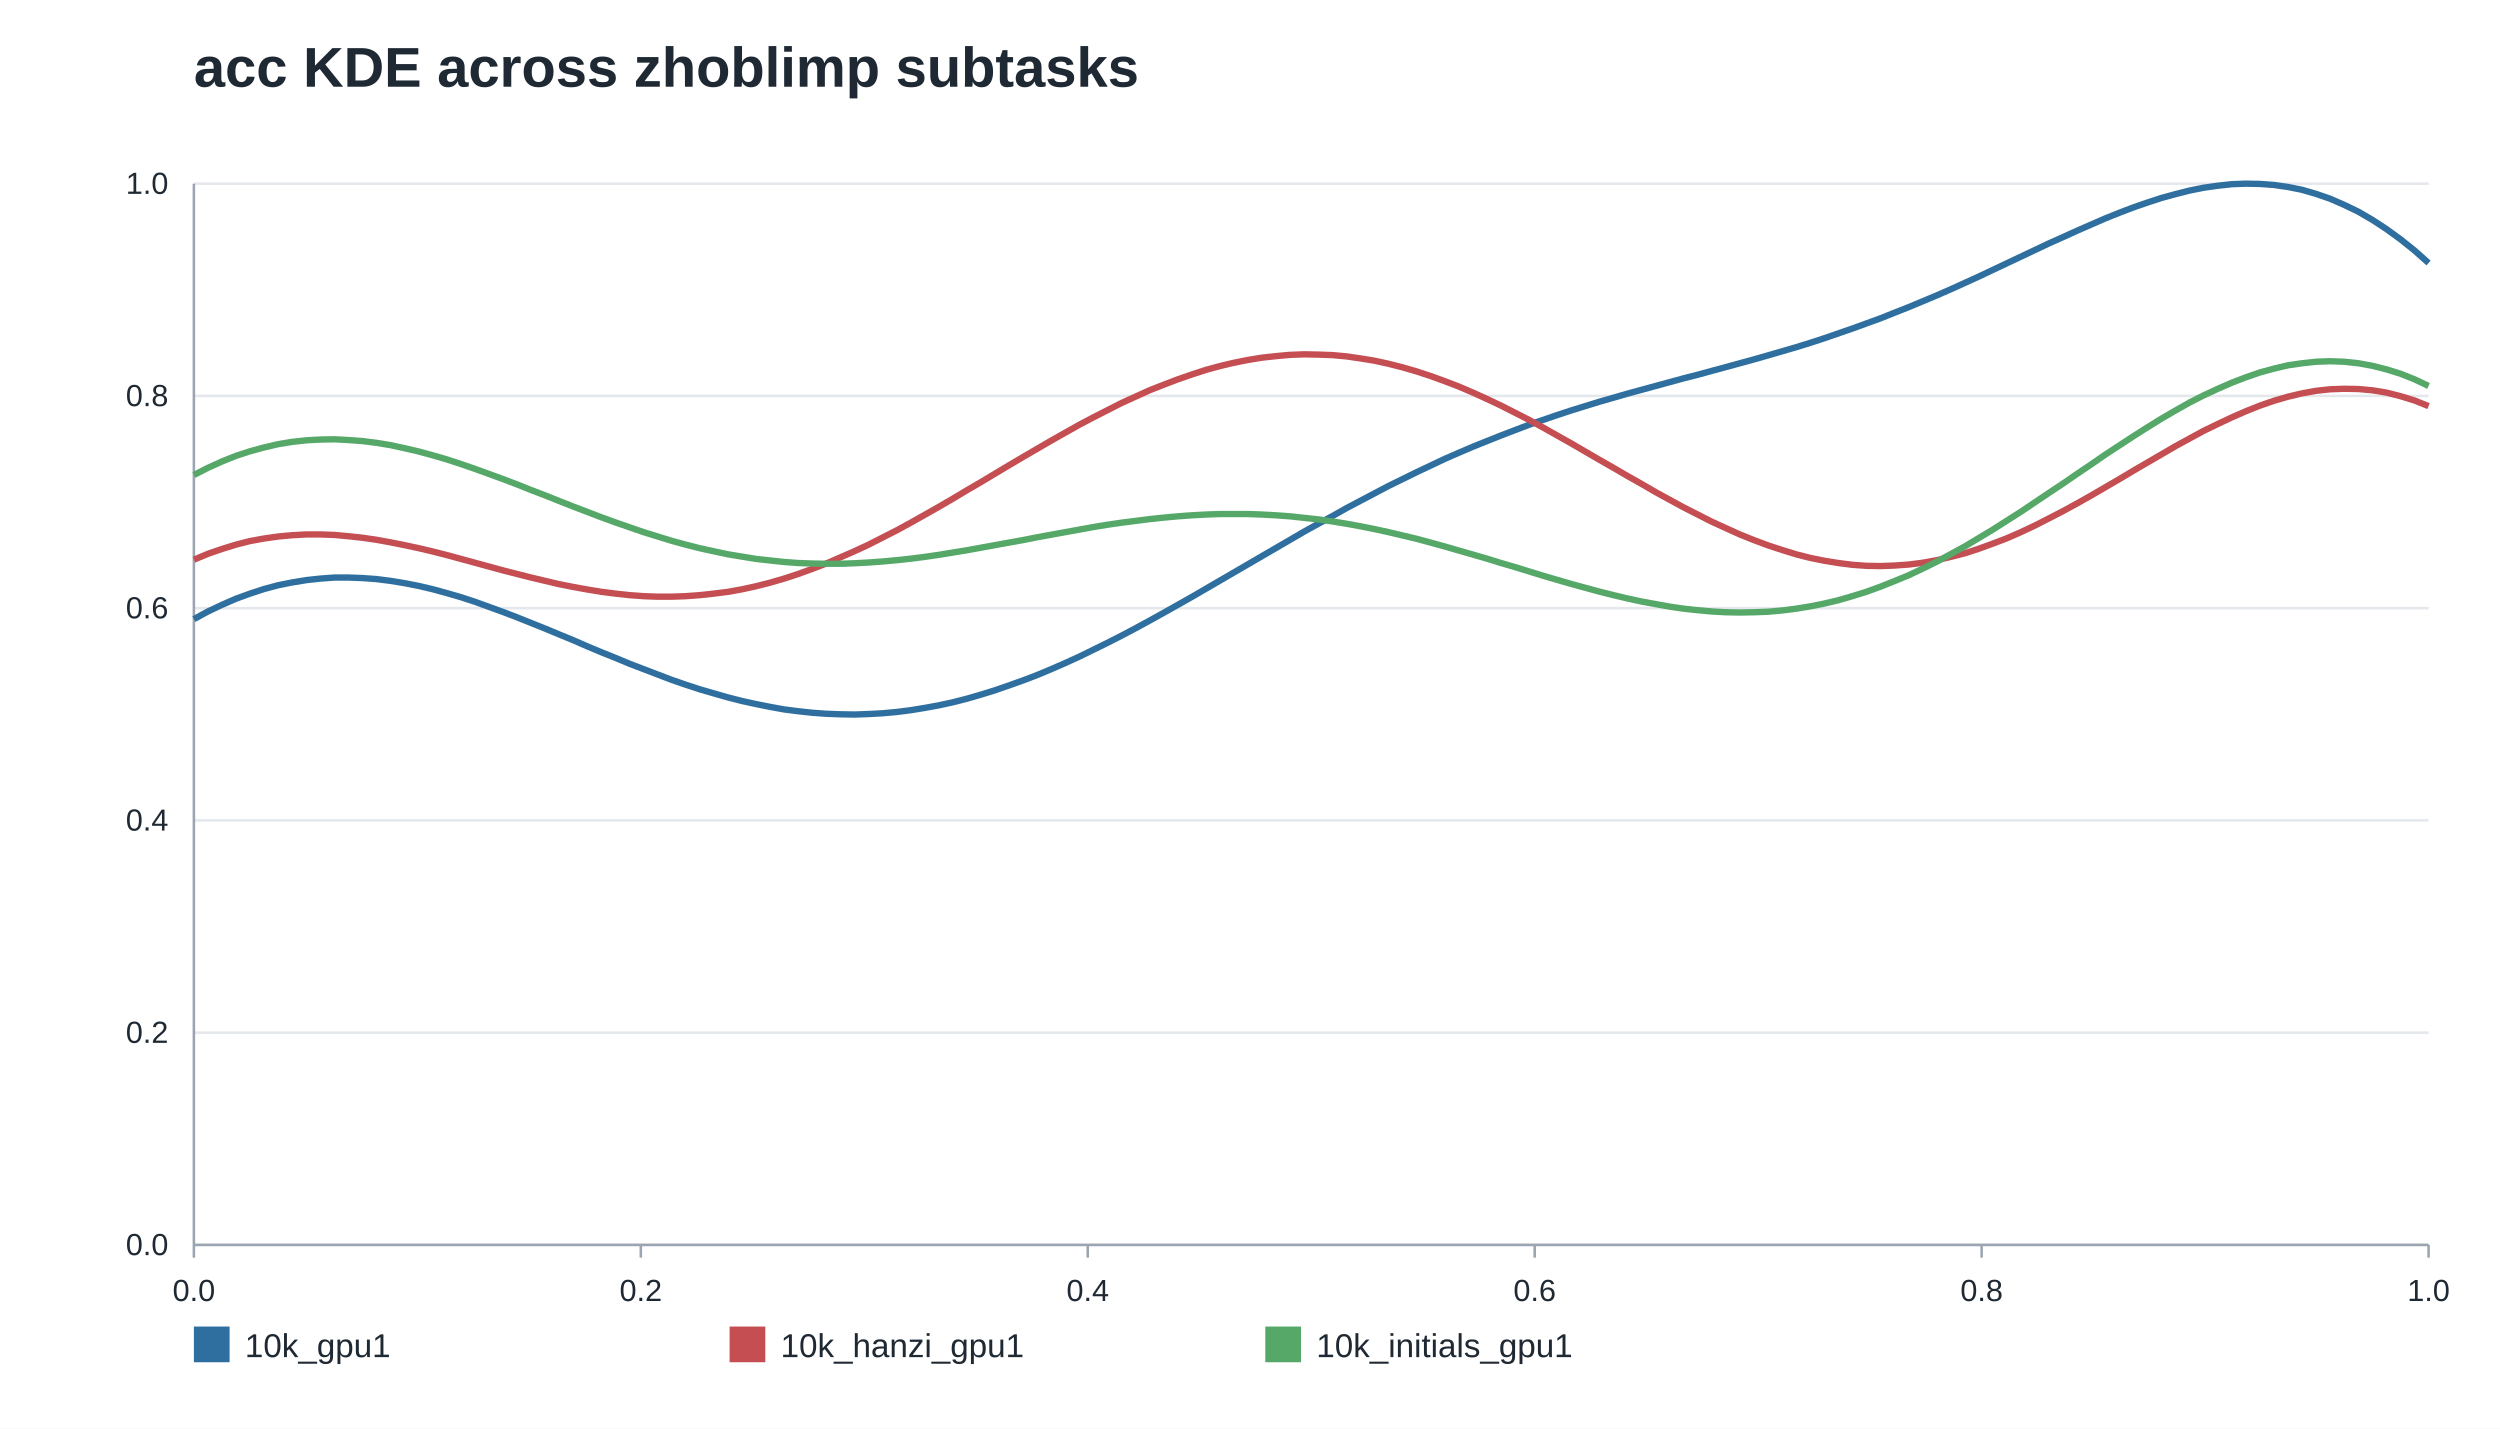
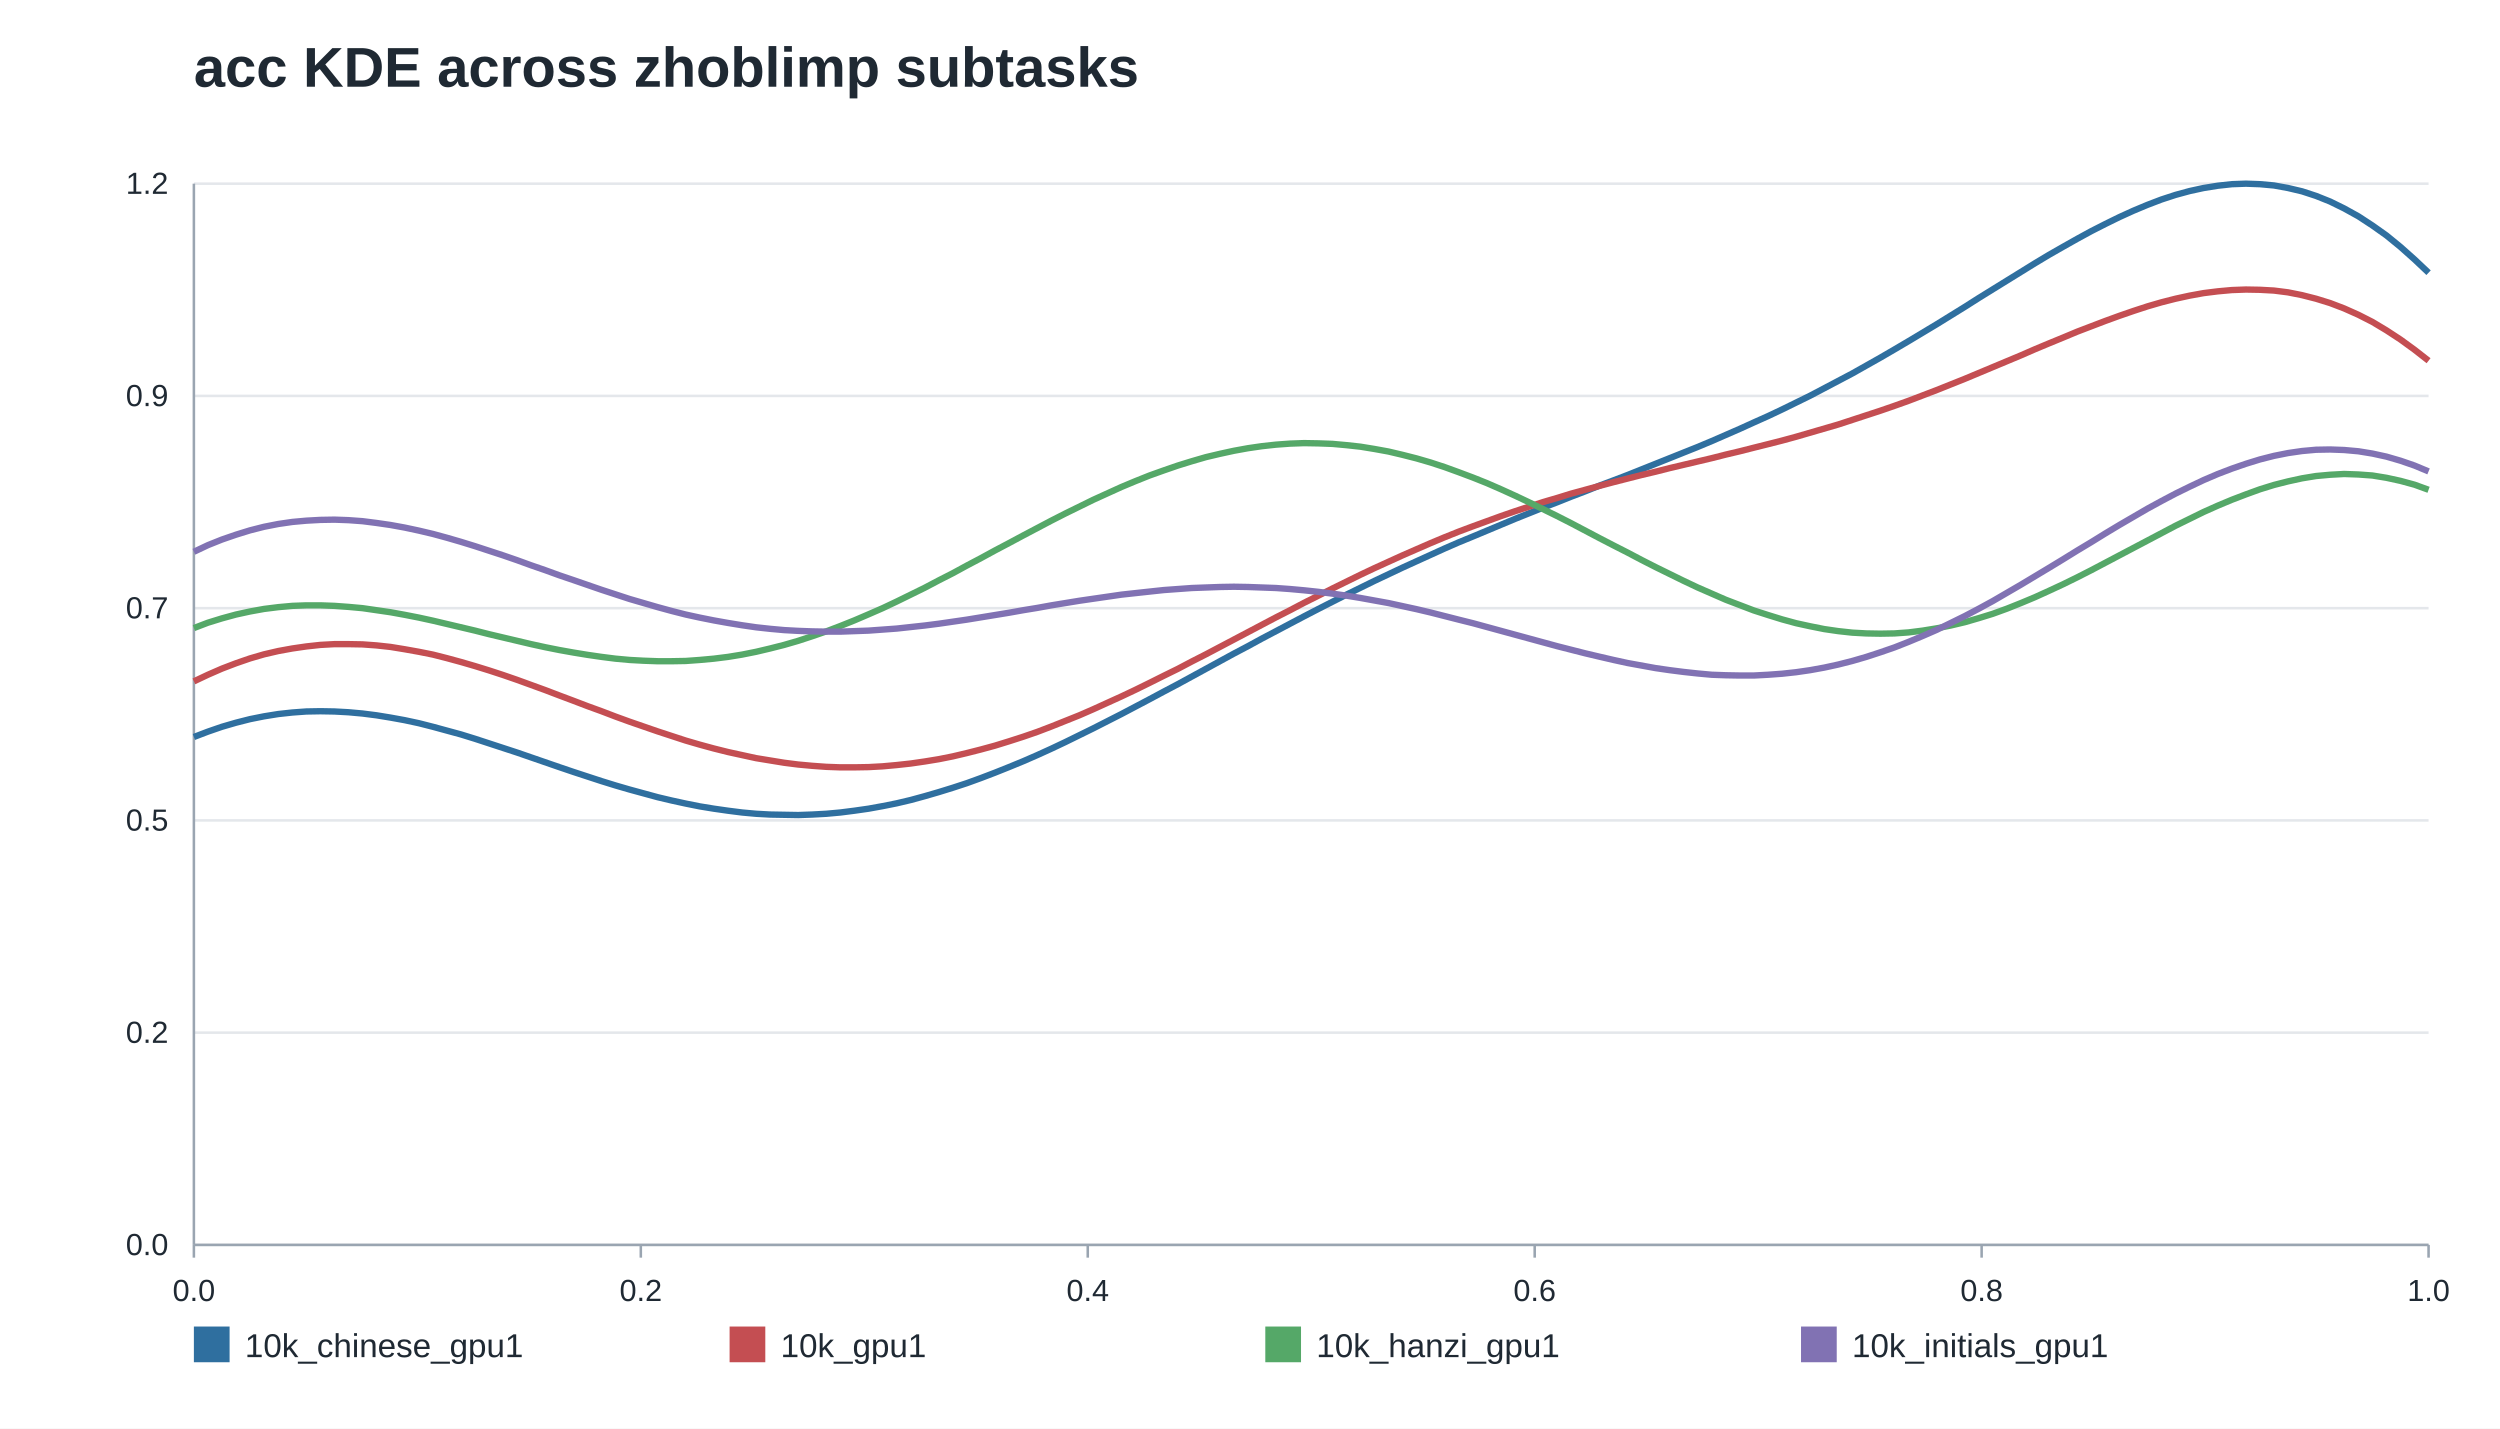
<svg xmlns="http://www.w3.org/2000/svg" width="980" height="560" viewBox="0 0 980 560">
  <style>text{font-family:Arial,sans-serif;fill:#1f2933}.axis{stroke:#9aa5b1;stroke-width:1}.grid{stroke:#e4e7eb;stroke-width:1}.label{font-size:12px}.title{font-size:22px;font-weight:700}.legend{font-size:13px}</style>
  <rect width="980" height="560" fill="#ffffff" />
  <text x="76" y="34" class="title">acc KDE across zhoblimp subtasks</text>
  <line x1="76" y1="488.0" x2="952" y2="488.0" class="grid" />
  <text x="66" y="492.0" text-anchor="end" class="label">0.0</text>
  <line x1="76" y1="404.8" x2="952" y2="404.8" class="grid" />
  <text x="66" y="408.8" text-anchor="end" class="label">0.2</text>
  <line x1="76" y1="321.6" x2="952" y2="321.6" class="grid" />
-   <text x="66" y="325.6" text-anchor="end" class="label">0.4</text>
+   <text x="66" y="325.6" text-anchor="end" class="label">0.5</text>
  <line x1="76" y1="238.4" x2="952" y2="238.4" class="grid" />
-   <text x="66" y="242.4" text-anchor="end" class="label">0.6</text>
+   <text x="66" y="242.4" text-anchor="end" class="label">0.7</text>
  <line x1="76" y1="155.2" x2="952" y2="155.2" class="grid" />
-   <text x="66" y="159.2" text-anchor="end" class="label">0.8</text>
+   <text x="66" y="159.2" text-anchor="end" class="label">0.9</text>
  <line x1="76" y1="72.0" x2="952" y2="72.0" class="grid" />
-   <text x="66" y="76.0" text-anchor="end" class="label">1.0</text>
+   <text x="66" y="76.0" text-anchor="end" class="label">1.2</text>
  <line x1="76" y1="72" x2="76" y2="488" class="axis" />
  <line x1="76" y1="488" x2="952" y2="488" class="axis" />
-   <polyline points="76.0,242.7 81.5,239.7 87.0,237.1 92.5,234.7 98.0,232.7 103.5,230.9 109.1,229.4 114.6,228.3 120.1,227.4 125.6,226.8 131.1,226.4 136.6,226.4 142.1,226.6 147.6,227.0 153.1,227.7 158.6,228.6 164.2,229.7 169.7,231.0 175.2,232.5 180.7,234.1 186.2,235.9 191.7,237.9 197.2,239.9 202.7,242.0 208.2,244.2 213.7,246.4 219.2,248.7 224.8,251.0 230.3,253.4 235.8,255.7 241.3,257.9 246.8,260.2 252.3,262.3 257.8,264.4 263.3,266.5 268.8,268.4 274.3,270.2 279.8,271.8 285.4,273.4 290.9,274.8 296.4,276.0 301.9,277.1 307.4,278.1 312.9,278.8 318.4,279.4 323.9,279.8 329.4,280.0 334.9,280.1 340.5,279.9 346.0,279.6 351.5,279.1 357.0,278.4 362.5,277.5 368.0,276.5 373.5,275.3 379.0,273.9 384.5,272.3 390.0,270.6 395.5,268.7 401.1,266.7 406.6,264.6 412.1,262.3 417.6,259.9 423.1,257.4 428.6,254.7 434.1,252.0 439.6,249.2 445.1,246.3 450.6,243.3 456.2,240.2 461.7,237.1 467.2,234.0 472.7,230.8 478.2,227.6 483.7,224.4 489.2,221.2 494.7,218.0 500.2,214.8 505.7,211.6 511.2,208.4 516.8,205.3 522.3,202.3 527.8,199.2 533.3,196.3 538.8,193.4 544.3,190.5 549.8,187.8 555.3,185.1 560.8,182.5 566.3,179.9 571.8,177.5 577.4,175.1 582.9,172.9 588.4,170.7 593.9,168.6 599.4,166.5 604.9,164.6 610.4,162.7 615.9,160.9 621.4,159.2 626.9,157.5 632.5,155.9 638.0,154.3 643.5,152.8 649.0,151.3 654.5,149.8 660.0,148.3 665.5,146.9 671.0,145.4 676.5,143.9 682.0,142.4 687.5,140.9 693.1,139.3 698.6,137.7 704.1,136.1 709.6,134.4 715.1,132.6 720.6,130.7 726.1,128.8 731.6,126.8 737.1,124.8 742.6,122.6 748.2,120.4 753.7,118.1 759.2,115.8 764.7,113.4 770.2,110.9 775.7,108.4 781.2,105.8 786.7,103.2 792.2,100.6 797.7,98.0 803.2,95.4 808.8,92.9 814.3,90.4 819.8,88.0 825.3,85.6 830.8,83.4 836.3,81.3 841.8,79.4 847.3,77.6 852.8,76.1 858.3,74.7 863.8,73.6 869.4,72.8 874.9,72.2 880.4,72.0 885.9,72.1 891.4,72.5 896.9,73.3 902.4,74.4 907.9,76.0 913.4,77.9 918.9,80.3 924.5,83.0 930.0,86.2 935.5,89.8 941.0,93.8 946.5,98.2 952.0,103.1" fill="none" stroke="#2f6f9f" stroke-width="2.5" />
-   <polyline points="76.0,219.4 81.5,217.1 87.0,215.2 92.5,213.5 98.0,212.1 103.5,211.1 109.1,210.3 114.6,209.8 120.1,209.5 125.6,209.5 131.1,209.7 136.6,210.2 142.1,210.8 147.6,211.6 153.1,212.6 158.6,213.7 164.2,214.9 169.7,216.2 175.2,217.6 180.7,219.1 186.2,220.6 191.7,222.1 197.2,223.6 202.7,225.0 208.2,226.4 213.7,227.7 219.2,229.0 224.8,230.1 230.3,231.1 235.8,232.0 241.3,232.7 246.8,233.3 252.3,233.7 257.8,233.9 263.3,233.9 268.8,233.7 274.3,233.3 279.8,232.7 285.4,232.0 290.9,231.0 296.4,229.8 301.9,228.4 307.4,226.8 312.9,225.0 318.4,223.0 323.9,220.9 329.4,218.5 334.9,216.1 340.5,213.5 346.0,210.7 351.5,207.9 357.0,204.9 362.5,201.8 368.0,198.7 373.5,195.5 379.0,192.2 384.5,189.0 390.0,185.7 395.5,182.4 401.1,179.1 406.6,175.9 412.1,172.7 417.6,169.6 423.1,166.5 428.6,163.6 434.1,160.8 439.6,158.0 445.1,155.5 450.6,153.0 456.2,150.8 461.7,148.7 467.2,146.8 472.7,145.0 478.2,143.5 483.7,142.2 489.2,141.1 494.7,140.2 500.2,139.6 505.7,139.1 511.2,138.9 516.8,139.0 522.3,139.2 527.8,139.7 533.3,140.5 538.8,141.4 544.3,142.6 549.8,144.0 555.3,145.6 560.8,147.4 566.3,149.4 571.8,151.5 577.4,153.9 582.9,156.4 588.4,159.0 593.9,161.8 599.4,164.6 604.9,167.6 610.4,170.7 615.9,173.8 621.4,177.0 626.9,180.2 632.5,183.4 638.0,186.6 643.5,189.7 649.0,192.9 654.5,195.9 660.0,198.9 665.5,201.7 671.0,204.5 676.5,207.0 682.0,209.5 687.5,211.7 693.1,213.8 698.6,215.6 704.1,217.3 709.6,218.7 715.1,219.8 720.6,220.7 726.1,221.4 731.6,221.8 737.1,221.9 742.6,221.7 748.2,221.3 753.7,220.6 759.2,219.6 764.7,218.3 770.2,216.9 775.7,215.1 781.2,213.1 786.7,211.0 792.2,208.6 797.7,206.0 803.2,203.2 808.8,200.3 814.3,197.3 819.8,194.2 825.3,191.0 830.8,187.8 836.3,184.5 841.8,181.3 847.3,178.1 852.8,174.9 858.3,171.9 863.8,168.9 869.4,166.2 874.9,163.6 880.4,161.2 885.9,159.0 891.4,157.1 896.9,155.5 902.4,154.2 907.9,153.2 913.4,152.6 918.9,152.4 924.5,152.5 930.0,153.0 935.5,153.9 941.0,155.3 946.5,157.0 952.0,159.2" fill="none" stroke="#c44e52" stroke-width="2.5" />
-   <polyline points="76.0,186.2 81.5,183.4 87.0,180.9 92.5,178.7 98.0,176.9 103.5,175.4 109.1,174.1 114.6,173.2 120.1,172.6 125.6,172.3 131.1,172.2 136.6,172.5 142.1,172.9 147.6,173.6 153.1,174.5 158.6,175.7 164.2,177.0 169.7,178.5 175.2,180.1 180.7,181.9 186.2,183.8 191.7,185.8 197.2,187.8 202.7,189.9 208.2,192.1 213.7,194.2 219.2,196.4 224.8,198.6 230.3,200.7 235.8,202.8 241.3,204.8 246.8,206.7 252.3,208.6 257.8,210.3 263.3,212.0 268.8,213.5 274.3,214.9 279.8,216.1 285.4,217.3 290.9,218.2 296.4,219.1 301.9,219.7 307.4,220.3 312.9,220.7 318.4,220.9 323.9,221.0 329.4,221.0 334.9,220.8 340.5,220.5 346.0,220.1 351.5,219.6 357.0,219.0 362.5,218.3 368.0,217.5 373.5,216.6 379.0,215.7 384.5,214.7 390.0,213.7 395.5,212.7 401.1,211.7 406.6,210.6 412.1,209.6 417.6,208.6 423.1,207.6 428.6,206.6 434.1,205.7 439.6,204.9 445.1,204.2 450.6,203.5 456.2,202.9 461.7,202.4 467.2,202.0 472.7,201.7 478.2,201.5 483.7,201.5 489.2,201.5 494.7,201.7 500.2,202.0 505.7,202.4 511.2,203.0 516.8,203.6 522.3,204.4 527.8,205.3 533.3,206.3 538.8,207.4 544.3,208.6 549.8,209.9 555.3,211.2 560.8,212.7 566.3,214.2 571.8,215.8 577.4,217.4 582.9,219.0 588.4,220.7 593.9,222.3 599.4,224.0 604.9,225.7 610.4,227.3 615.9,228.9 621.4,230.4 626.9,231.9 632.5,233.3 638.0,234.6 643.5,235.8 649.0,236.8 654.5,237.8 660.0,238.6 665.5,239.2 671.0,239.7 676.5,240.0 682.0,240.1 687.5,240.0 693.1,239.8 698.6,239.3 704.1,238.6 709.6,237.7 715.1,236.6 720.6,235.3 726.1,233.7 731.6,232.0 737.1,230.0 742.6,227.8 748.2,225.5 753.7,222.9 759.2,220.2 764.7,217.2 770.2,214.2 775.7,210.9 781.2,207.6 786.7,204.1 792.2,200.6 797.7,196.9 803.2,193.2 808.8,189.5 814.3,185.7 819.8,182.0 825.3,178.2 830.8,174.6 836.3,171.0 841.8,167.5 847.3,164.1 852.8,160.9 858.3,157.8 863.8,155.0 869.4,152.4 874.9,150.0 880.4,147.9 885.9,146.0 891.4,144.5 896.9,143.2 902.4,142.4 907.9,141.8 913.4,141.6 918.9,141.8 924.5,142.4 930.0,143.4 935.5,144.8 941.0,146.5 946.5,148.7 952.0,151.3" fill="none" stroke="#55a868" stroke-width="2.5" />
+   <polyline points="76.0,288.9 81.5,286.8 87.0,284.9 92.5,283.3 98.0,281.9 103.5,280.8 109.1,279.9 114.6,279.3 120.1,278.9 125.6,278.8 131.1,278.9 136.6,279.2 142.1,279.7 147.6,280.4 153.1,281.3 158.6,282.3 164.2,283.5 169.7,284.9 175.2,286.4 180.7,287.9 186.2,289.6 191.7,291.4 197.2,293.2 202.7,295.0 208.2,296.9 213.7,298.8 219.2,300.7 224.8,302.6 230.3,304.4 235.8,306.2 241.3,307.9 246.8,309.5 252.3,311.0 257.8,312.5 263.3,313.8 268.8,315.0 274.3,316.1 279.8,317.0 285.4,317.8 290.9,318.5 296.4,319.0 301.9,319.3 307.4,319.4 312.9,319.5 318.4,319.3 323.9,319.0 329.4,318.5 334.9,317.8 340.5,317.0 346.0,316.0 351.5,314.9 357.0,313.6 362.5,312.1 368.0,310.5 373.5,308.8 379.0,307.0 384.5,305.0 390.0,302.9 395.5,300.7 401.1,298.4 406.6,296.0 412.1,293.5 417.6,290.9 423.1,288.2 428.6,285.5 434.1,282.7 439.6,279.9 445.1,277.0 450.6,274.1 456.2,271.1 461.7,268.2 467.2,265.2 472.7,262.2 478.2,259.2 483.7,256.2 489.2,253.3 494.7,250.3 500.2,247.4 505.7,244.5 511.2,241.6 516.8,238.7 522.3,235.9 527.8,233.1 533.3,230.4 538.8,227.7 544.3,225.1 549.8,222.5 555.3,220.0 560.8,217.5 566.3,215.0 571.8,212.6 577.4,210.3 582.9,208.0 588.4,205.7 593.9,203.4 599.4,201.2 604.9,199.0 610.4,196.9 615.9,194.7 621.4,192.6 626.9,190.4 632.5,188.3 638.0,186.2 643.5,184.0 649.0,181.8 654.5,179.6 660.0,177.4 665.5,175.2 671.0,172.9 676.5,170.5 682.0,168.1 687.5,165.6 693.1,163.1 698.6,160.5 704.1,157.8 709.6,155.1 715.1,152.2 720.6,149.3 726.1,146.4 731.6,143.3 737.1,140.2 742.6,137.0 748.2,133.7 753.7,130.4 759.2,127.1 764.7,123.7 770.2,120.3 775.7,116.8 781.2,113.4 786.7,110.0 792.2,106.6 797.7,103.2 803.2,99.9 808.8,96.7 814.3,93.6 819.8,90.6 825.3,87.8 830.8,85.1 836.3,82.6 841.8,80.3 847.3,78.2 852.8,76.4 858.3,74.9 863.8,73.7 869.4,72.8 874.9,72.2 880.4,72.0 885.9,72.2 891.4,72.7 896.9,73.7 902.4,75.0 907.9,76.8 913.4,79.0 918.9,81.7 924.5,84.8 930.0,88.4 935.5,92.3 941.0,96.8 946.5,101.7 952.0,106.9" fill="none" stroke="#2f6f9f" stroke-width="2.5" />
+   <polyline points="76.0,267.1 81.5,264.5 87.0,262.1 92.5,260.0 98.0,258.1 103.5,256.5 109.1,255.2 114.6,254.2 120.1,253.4 125.6,252.8 131.1,252.5 136.6,252.5 142.1,252.6 147.6,253.0 153.1,253.6 158.6,254.5 164.2,255.5 169.7,256.6 175.2,258.0 180.7,259.5 186.2,261.1 191.7,262.8 197.2,264.6 202.7,266.5 208.2,268.5 213.7,270.5 219.2,272.6 224.8,274.7 230.3,276.8 235.8,278.8 241.3,280.9 246.8,282.9 252.3,284.8 257.8,286.7 263.3,288.5 268.8,290.3 274.3,291.9 279.8,293.4 285.4,294.8 290.9,296.0 296.4,297.2 301.9,298.1 307.4,299.0 312.9,299.7 318.4,300.2 323.9,300.6 329.4,300.8 334.9,300.8 340.5,300.7 346.0,300.4 351.5,299.9 357.0,299.3 362.5,298.5 368.0,297.6 373.5,296.5 379.0,295.2 384.5,293.8 390.0,292.3 395.5,290.6 401.1,288.8 406.6,286.9 412.1,284.8 417.6,282.6 423.1,280.4 428.6,278.0 434.1,275.5 439.6,273.0 445.1,270.4 450.6,267.7 456.2,264.9 461.7,262.2 467.2,259.3 472.7,256.5 478.2,253.6 483.7,250.7 489.2,247.8 494.7,244.9 500.2,242.0 505.7,239.2 511.2,236.3 516.8,233.5 522.3,230.7 527.8,228.0 533.3,225.3 538.8,222.7 544.3,220.2 549.8,217.7 555.3,215.3 560.8,212.9 566.3,210.6 571.8,208.4 577.4,206.3 582.9,204.3 588.4,202.3 593.9,200.4 599.4,198.6 604.9,196.8 610.4,195.2 615.9,193.5 621.4,192.0 626.9,190.5 632.5,189.0 638.0,187.6 643.5,186.2 649.0,184.9 654.5,183.5 660.0,182.2 665.5,180.9 671.0,179.6 676.5,178.2 682.0,176.9 687.5,175.5 693.1,174.1 698.6,172.7 704.1,171.2 709.6,169.6 715.1,168.0 720.6,166.4 726.1,164.6 731.6,162.8 737.1,161.0 742.6,159.1 748.2,157.1 753.7,155.0 759.2,152.9 764.7,150.7 770.2,148.5 775.7,146.2 781.2,143.9 786.7,141.6 792.2,139.3 797.7,136.9 803.2,134.6 808.8,132.3 814.3,130.0 819.8,127.9 825.3,125.8 830.8,123.8 836.3,121.9 841.8,120.1 847.3,118.5 852.8,117.1 858.3,115.9 863.8,114.9 869.4,114.2 874.9,113.7 880.4,113.5 885.9,113.6 891.4,113.9 896.9,114.6 902.4,115.7 907.9,117.1 913.4,118.8 918.9,120.9 924.5,123.4 930.0,126.2 935.5,129.5 941.0,133.1 946.5,137.1 952.0,141.4" fill="none" stroke="#c44e52" stroke-width="2.5" />
+   <polyline points="76.0,246.2 81.5,244.1 87.0,242.4 92.5,240.9 98.0,239.7 103.5,238.7 109.1,238.0 114.6,237.5 120.1,237.3 125.6,237.3 131.1,237.5 136.6,237.9 142.1,238.4 147.6,239.2 153.1,240.0 158.6,241.0 164.2,242.1 169.7,243.3 175.2,244.6 180.7,245.9 186.2,247.2 191.7,248.6 197.2,249.9 202.7,251.2 208.2,252.5 213.7,253.7 219.2,254.8 224.8,255.8 230.3,256.7 235.8,257.5 241.3,258.2 246.8,258.7 252.3,259.0 257.8,259.2 263.3,259.2 268.8,259.1 274.3,258.7 279.8,258.2 285.4,257.5 290.9,256.6 296.4,255.5 301.9,254.2 307.4,252.8 312.9,251.2 318.4,249.4 323.9,247.5 329.4,245.4 334.9,243.2 340.5,240.8 346.0,238.4 351.5,235.8 357.0,233.1 362.5,230.4 368.0,227.5 373.5,224.7 379.0,221.7 384.5,218.8 390.0,215.8 395.5,212.9 401.1,209.9 406.6,207.0 412.1,204.1 417.6,201.3 423.1,198.6 428.6,195.9 434.1,193.4 439.6,190.9 445.1,188.6 450.6,186.4 456.2,184.4 461.7,182.5 467.2,180.8 472.7,179.2 478.2,177.9 483.7,176.7 489.2,175.7 494.7,174.9 500.2,174.3 505.7,173.9 511.2,173.7 516.8,173.8 522.3,174.0 527.8,174.5 533.3,175.1 538.8,176.0 544.3,177.0 549.8,178.3 555.3,179.7 560.8,181.3 566.3,183.1 571.8,185.1 577.4,187.2 582.9,189.4 588.4,191.8 593.9,194.3 599.4,196.9 604.9,199.6 610.4,202.3 615.9,205.1 621.4,208.0 626.9,210.9 632.5,213.8 638.0,216.6 643.5,219.5 649.0,222.3 654.5,225.0 660.0,227.7 665.5,230.3 671.0,232.7 676.5,235.1 682.0,237.2 687.5,239.3 693.1,241.1 698.6,242.8 704.1,244.3 709.6,245.5 715.1,246.6 720.6,247.4 726.1,248.0 731.6,248.3 737.1,248.4 742.6,248.3 748.2,247.9 753.7,247.2 759.2,246.3 764.7,245.2 770.2,243.9 775.7,242.3 781.2,240.6 786.7,238.6 792.2,236.4 797.7,234.1 803.2,231.6 808.8,229.0 814.3,226.3 819.8,223.5 825.3,220.6 830.8,217.7 836.3,214.8 841.8,211.9 847.3,209.0 852.8,206.1 858.3,203.4 863.8,200.7 869.4,198.2 874.9,195.9 880.4,193.8 885.9,191.8 891.4,190.1 896.9,188.7 902.4,187.5 907.9,186.6 913.4,186.1 918.9,185.8 924.5,186.0 930.0,186.4 935.5,187.3 941.0,188.5 946.5,190.0 952.0,192.0" fill="none" stroke="#55a868" stroke-width="2.5" />
+   <polyline points="76.0,216.3 81.5,213.7 87.0,211.5 92.5,209.6 98.0,207.9 103.5,206.5 109.1,205.4 114.6,204.6 120.1,204.1 125.6,203.8 131.1,203.7 136.6,203.9 142.1,204.3 147.6,205.0 153.1,205.8 158.6,206.8 164.2,208.0 169.7,209.3 175.2,210.8 180.7,212.4 186.2,214.1 191.7,215.9 197.2,217.7 202.7,219.6 208.2,221.6 213.7,223.5 219.2,225.5 224.8,227.4 230.3,229.3 235.8,231.2 241.3,233.0 246.8,234.8 252.3,236.4 257.8,238.0 263.3,239.5 268.8,240.9 274.3,242.1 279.8,243.2 285.4,244.2 290.9,245.1 296.4,245.9 301.9,246.5 307.4,247.0 312.9,247.3 318.4,247.5 323.9,247.6 329.4,247.6 334.9,247.4 340.5,247.2 346.0,246.8 351.5,246.4 357.0,245.8 362.5,245.2 368.0,244.5 373.5,243.7 379.0,242.9 384.5,242.0 390.0,241.1 395.5,240.2 401.1,239.2 406.6,238.3 412.1,237.3 417.6,236.4 423.1,235.5 428.6,234.7 434.1,233.9 439.6,233.1 445.1,232.5 450.6,231.9 456.2,231.3 461.7,230.9 467.2,230.5 472.7,230.3 478.2,230.1 483.7,230.0 489.2,230.1 494.7,230.3 500.2,230.5 505.7,230.9 511.2,231.4 516.8,232.0 522.3,232.7 527.8,233.5 533.3,234.4 538.8,235.4 544.3,236.4 549.8,237.6 555.3,238.8 560.8,240.1 566.3,241.5 571.8,242.9 577.4,244.3 582.9,245.8 588.4,247.3 593.9,248.8 599.4,250.3 604.9,251.8 610.4,253.3 615.9,254.7 621.4,256.1 626.9,257.4 632.5,258.7 638.0,259.9 643.5,260.9 649.0,261.9 654.5,262.7 660.0,263.4 665.5,264.0 671.0,264.5 676.5,264.7 682.0,264.8 687.5,264.8 693.1,264.5 698.6,264.1 704.1,263.5 709.6,262.7 715.1,261.7 720.6,260.5 726.1,259.1 731.6,257.5 737.1,255.7 742.6,253.8 748.2,251.6 753.7,249.3 759.2,246.9 764.7,244.2 770.2,241.5 775.7,238.6 781.2,235.6 786.7,232.4 792.2,229.2 797.7,225.9 803.2,222.6 808.8,219.2 814.3,215.8 819.8,212.5 825.3,209.1 830.8,205.8 836.3,202.6 841.8,199.4 847.3,196.4 852.8,193.5 858.3,190.8 863.8,188.2 869.4,185.8 874.9,183.7 880.4,181.8 885.9,180.1 891.4,178.7 896.9,177.6 902.4,176.8 907.9,176.3 913.4,176.2 918.9,176.4 924.5,176.9 930.0,177.8 935.5,179.0 941.0,180.6 946.5,182.5 952.0,184.8" fill="none" stroke="#8172b3" stroke-width="2.5" />
  <line x1="76.0" y1="488" x2="76.0" y2="493" class="axis" />
  <text x="76.0" y="510" text-anchor="middle" class="label">0.0</text>
  <line x1="251.2" y1="488" x2="251.2" y2="493" class="axis" />
  <text x="251.2" y="510" text-anchor="middle" class="label">0.2</text>
  <line x1="426.4" y1="488" x2="426.4" y2="493" class="axis" />
  <text x="426.4" y="510" text-anchor="middle" class="label">0.4</text>
  <line x1="601.6" y1="488" x2="601.6" y2="493" class="axis" />
  <text x="601.6" y="510" text-anchor="middle" class="label">0.6</text>
  <line x1="776.8" y1="488" x2="776.8" y2="493" class="axis" />
  <text x="776.8" y="510" text-anchor="middle" class="label">0.8</text>
  <line x1="952.0" y1="488" x2="952.0" y2="493" class="axis" />
  <text x="952.0" y="510" text-anchor="middle" class="label">1.0</text>
  <rect x="76" y="520" width="14" height="14" fill="#2f6f9f" />
-   <text x="96" y="532" class="legend">10k_gpu1</text>
+   <text x="96" y="532" class="legend">10k_chinese_gpu1</text>
  <rect x="286" y="520" width="14" height="14" fill="#c44e52" />
-   <text x="306" y="532" class="legend">10k_hanzi_gpu1</text>
+   <text x="306" y="532" class="legend">10k_gpu1</text>
  <rect x="496" y="520" width="14" height="14" fill="#55a868" />
-   <text x="516" y="532" class="legend">10k_initials_gpu1</text>
+   <text x="516" y="532" class="legend">10k_hanzi_gpu1</text>
+   <rect x="706" y="520" width="14" height="14" fill="#8172b3" />
+   <text x="726" y="532" class="legend">10k_initials_gpu1</text>
</svg>
